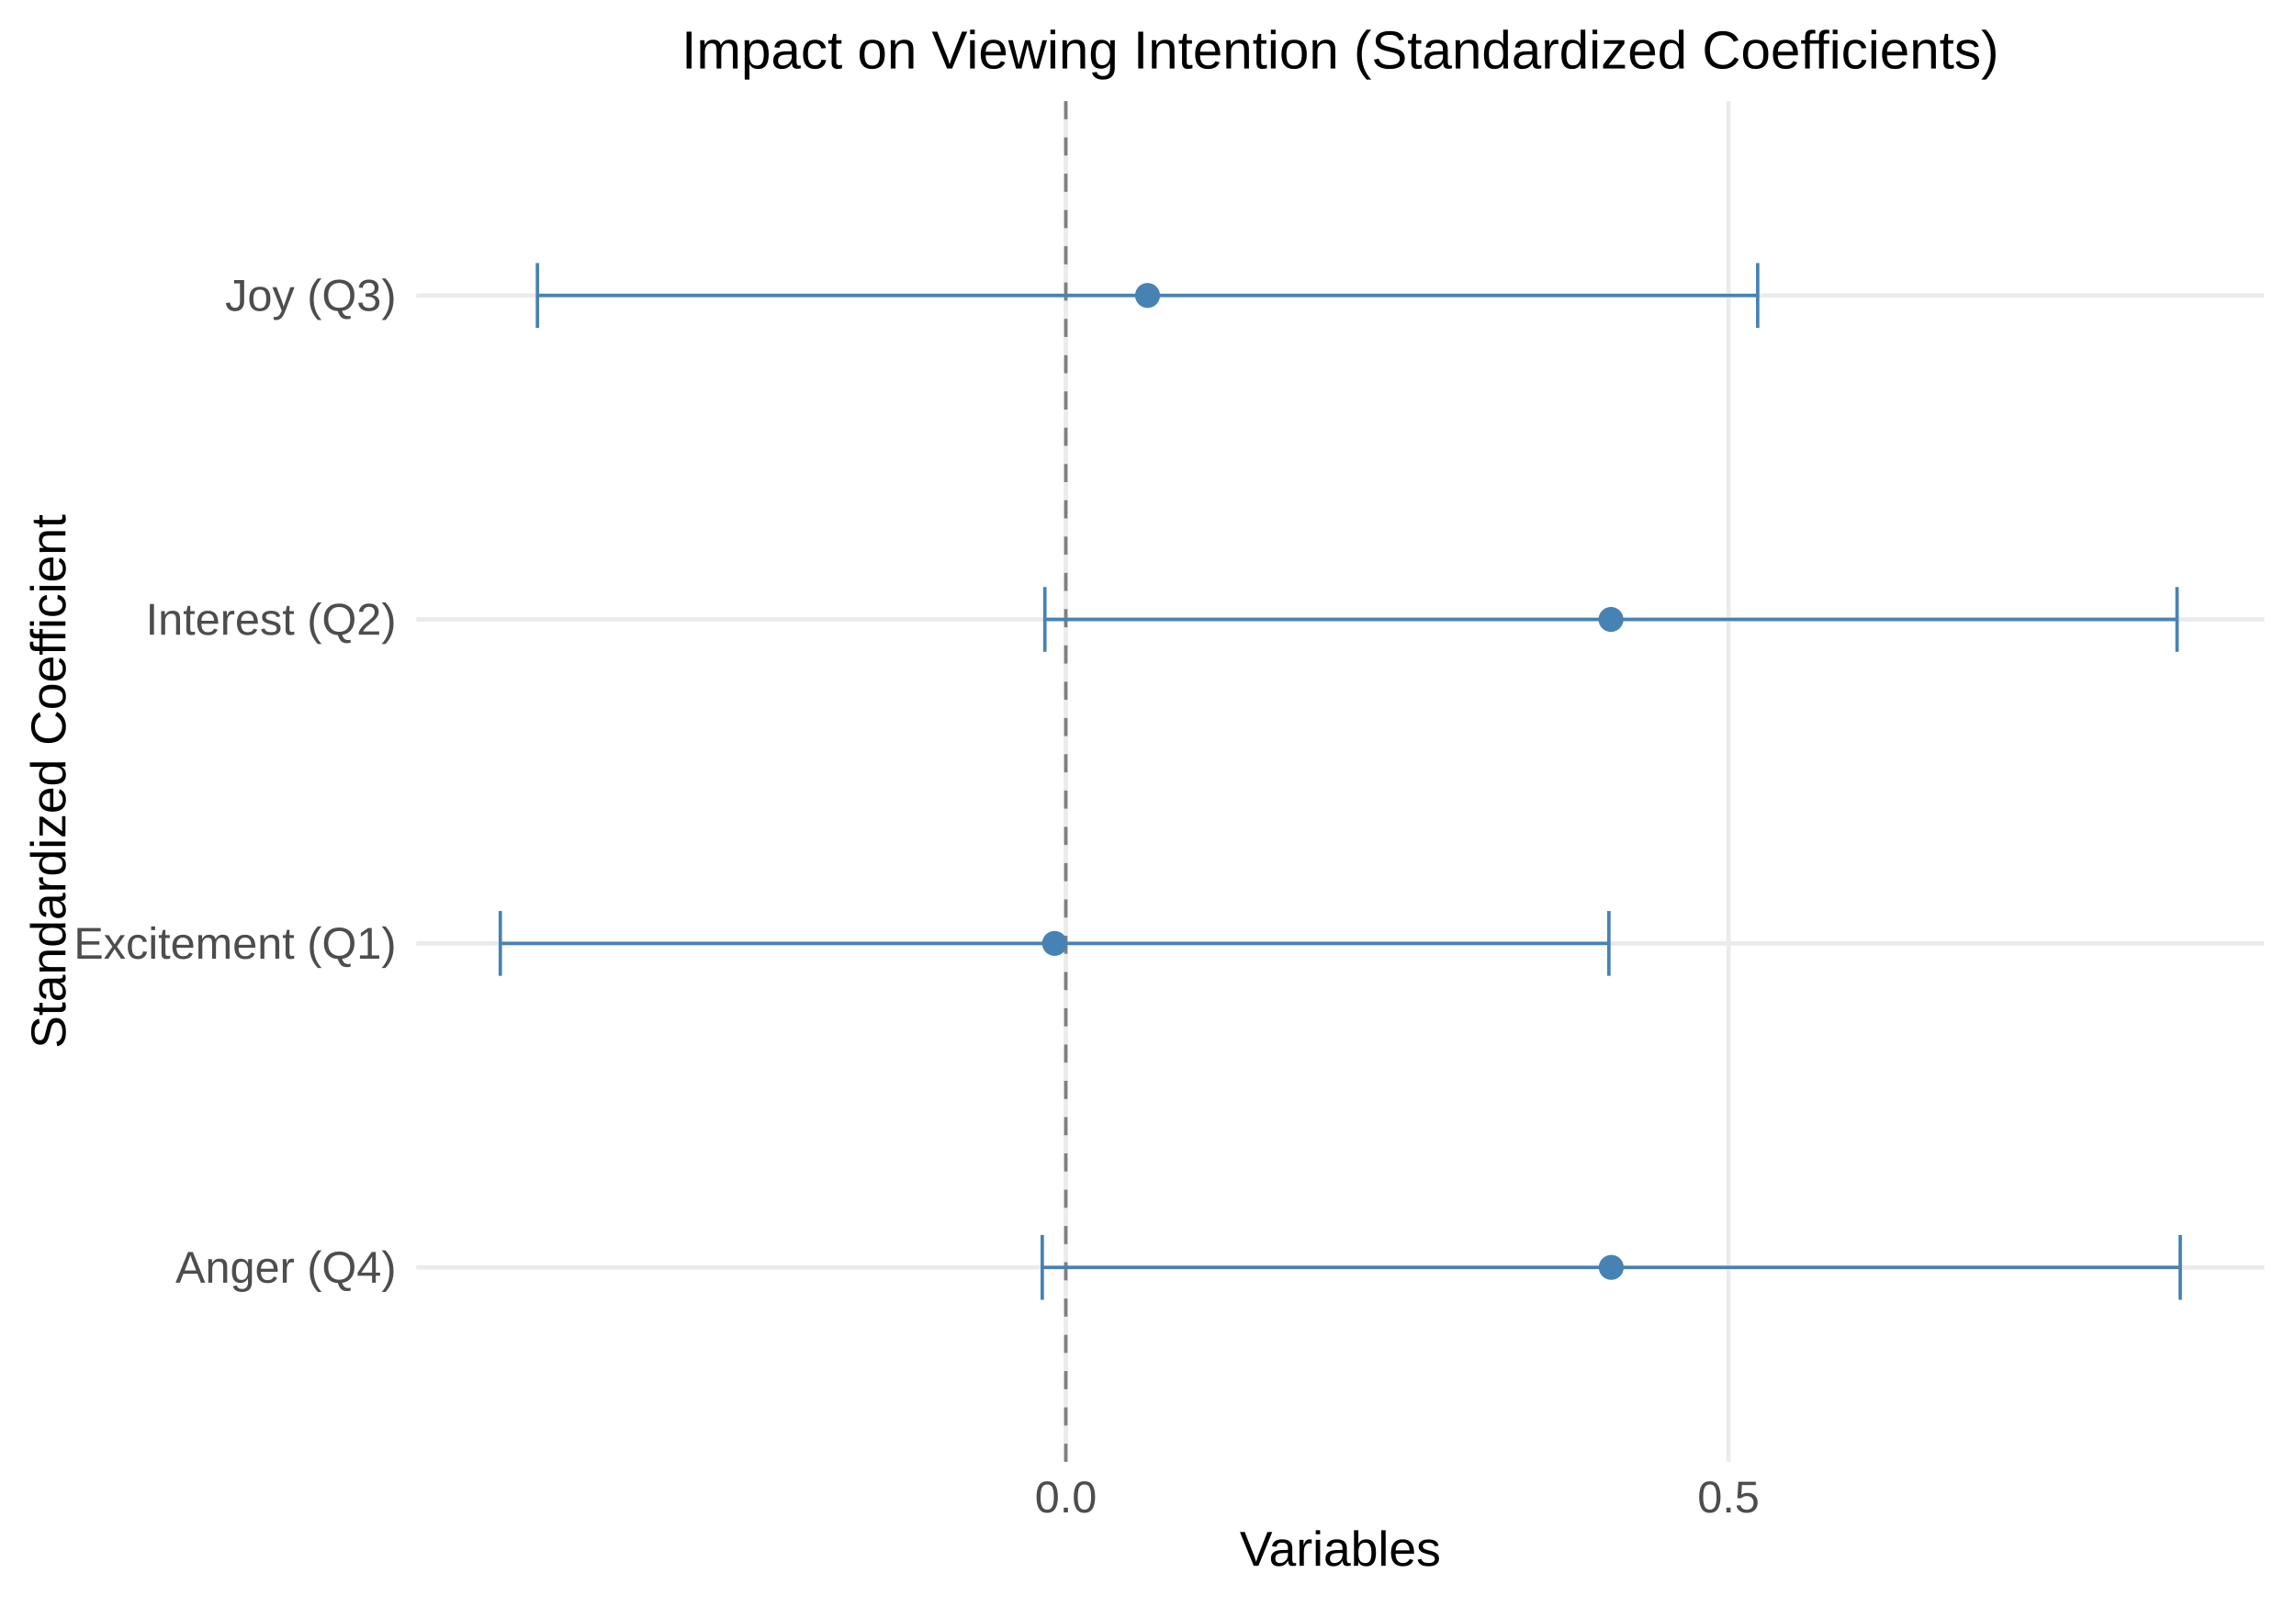
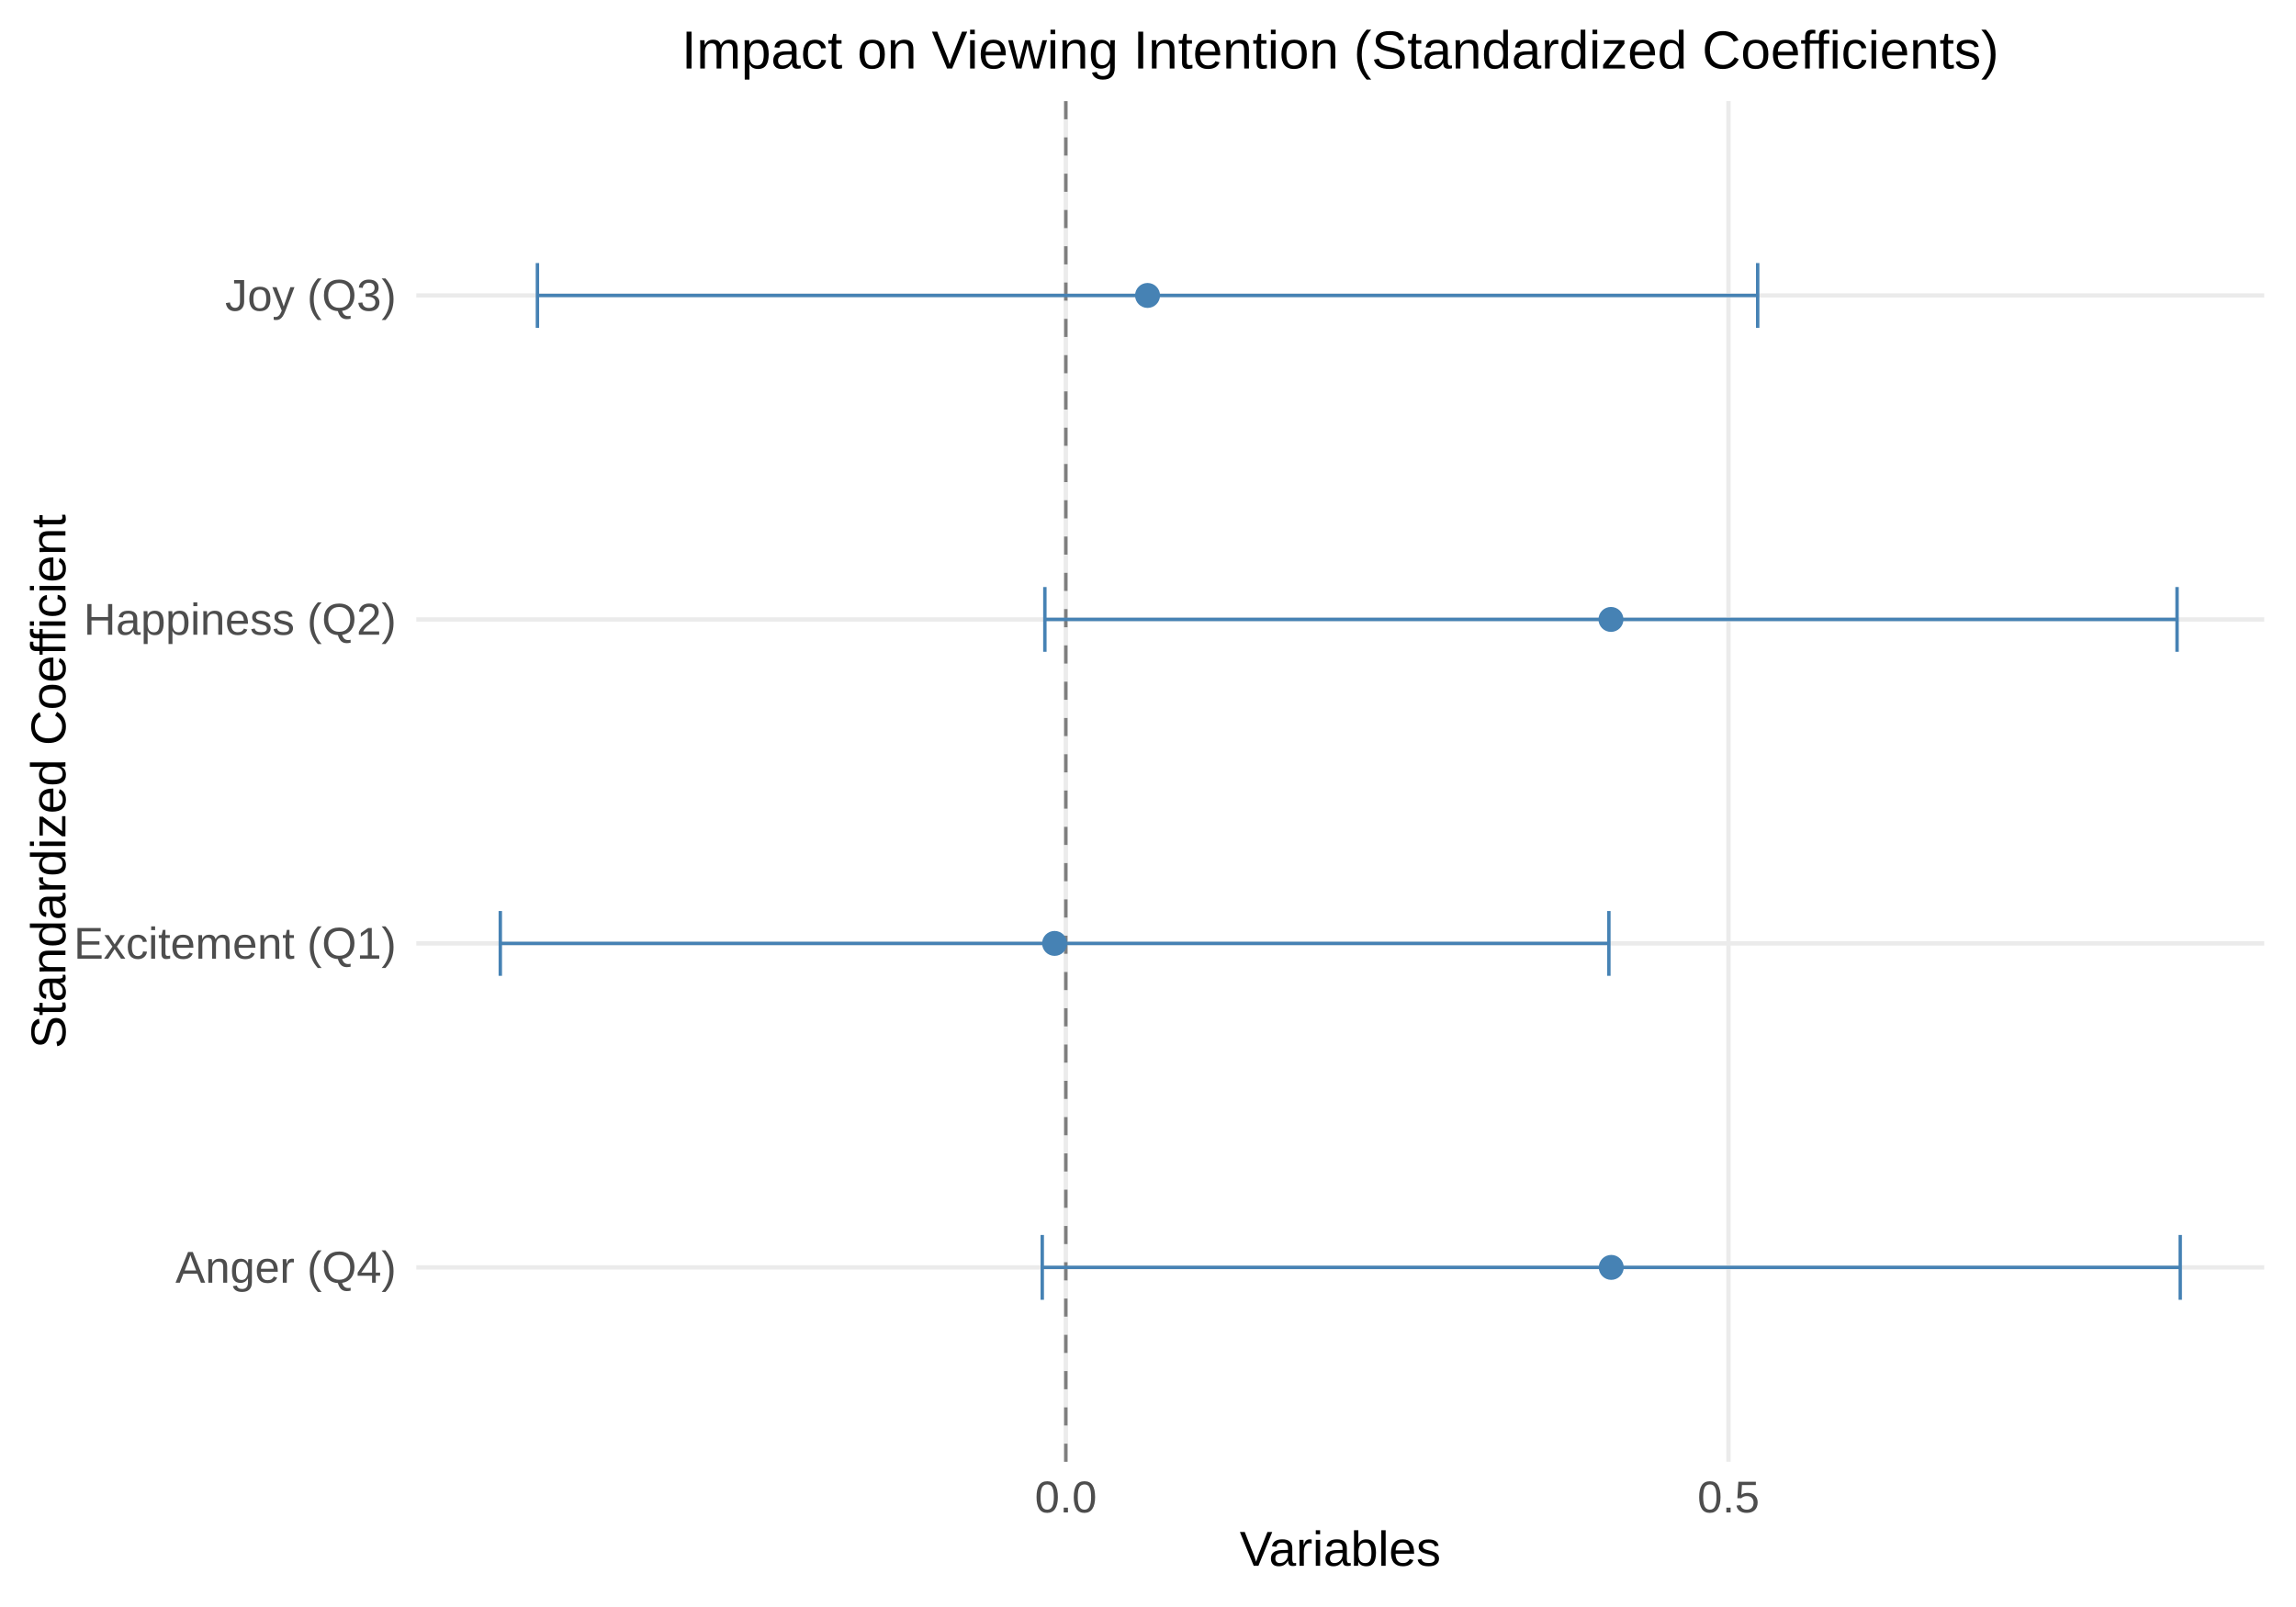
<svg xmlns="http://www.w3.org/2000/svg" class="svglite" width="720.00pt" height="504.00pt" viewBox="0 0 720.00 504.00">
  <defs>
    <style type="text/css">
    .svglite line, .svglite polyline, .svglite polygon, .svglite path, .svglite rect, .svglite circle {
      fill: none;
      stroke: #000000;
      stroke-linecap: round;
      stroke-linejoin: round;
      stroke-miterlimit: 10.00;
    }
    .svglite text {
      white-space: pre;
    }
  </style>
  </defs>
  <rect width="100%" height="100%" style="stroke: none; fill: none;" />
  <defs>
    <clipPath id="cpMC4wMHw3MjAuMDB8MC4wMHw1MDQuMDA=">
      <rect x="0.00" y="0.00" width="720.00" height="504.00" />
    </clipPath>
  </defs>
  <g clip-path="url(#cpMC4wMHw3MjAuMDB8MC4wMHw1MDQuMDA=)">
</g>
  <defs>
    <clipPath id="cpMTMwLjU1fDcxMC4wNHwzMS42OXw0NTguNDY=">
      <rect x="130.55" y="31.69" width="579.49" height="426.77" />
    </clipPath>
  </defs>
  <g clip-path="url(#cpMTMwLjU1fDcxMC4wNHwzMS42OXw0NTguNDY=)">
    <polyline points="130.55,397.49 710.04,397.49 " style="stroke-width: 1.36; stroke: #EBEBEB; stroke-linecap: butt;" />
    <polyline points="130.55,295.88 710.04,295.88 " style="stroke-width: 1.36; stroke: #EBEBEB; stroke-linecap: butt;" />
    <polyline points="130.55,194.27 710.04,194.27 " style="stroke-width: 1.36; stroke: #EBEBEB; stroke-linecap: butt;" />
    <polyline points="130.55,92.66 710.04,92.66 " style="stroke-width: 1.36; stroke: #EBEBEB; stroke-linecap: butt;" />
    <polyline points="334.23,458.46 334.23,31.69 " style="stroke-width: 1.36; stroke: #EBEBEB; stroke-linecap: butt;" />
    <polyline points="542.03,458.46 542.03,31.69 " style="stroke-width: 1.36; stroke: #EBEBEB; stroke-linecap: butt;" />
    <line x1="334.23" y1="458.46" x2="334.23" y2="31.69" style="stroke-width: 1.07; stroke: #7F7F7F; stroke-dasharray: 5.69,5.69; stroke-linecap: butt;" />
    <circle cx="330.71" cy="295.88" r="3.56" style="stroke-width: 0.71; stroke: #4682B4; fill: #4682B4;" />
    <circle cx="505.18" cy="194.27" r="3.56" style="stroke-width: 0.71; stroke: #4682B4; fill: #4682B4;" />
    <circle cx="359.86" cy="92.66" r="3.56" style="stroke-width: 0.71; stroke: #4682B4; fill: #4682B4;" />
    <circle cx="505.27" cy="397.49" r="3.56" style="stroke-width: 0.71; stroke: #4682B4; fill: #4682B4;" />
    <polyline points="504.53,306.04 504.53,285.72 " style="stroke-width: 1.07; stroke: #4682B4; stroke-linecap: butt;" />
    <polyline points="504.53,295.88 156.89,295.88 " style="stroke-width: 1.07; stroke: #4682B4; stroke-linecap: butt;" />
    <polyline points="156.89,306.04 156.89,285.72 " style="stroke-width: 1.07; stroke: #4682B4; stroke-linecap: butt;" />
    <polyline points="682.70,204.43 682.70,184.11 " style="stroke-width: 1.07; stroke: #4682B4; stroke-linecap: butt;" />
    <polyline points="682.70,194.27 327.66,194.27 " style="stroke-width: 1.07; stroke: #4682B4; stroke-linecap: butt;" />
    <polyline points="327.66,204.43 327.66,184.11 " style="stroke-width: 1.07; stroke: #4682B4; stroke-linecap: butt;" />
    <polyline points="551.19,102.82 551.19,82.50 " style="stroke-width: 1.07; stroke: #4682B4; stroke-linecap: butt;" />
    <polyline points="551.19,92.66 168.53,92.66 " style="stroke-width: 1.07; stroke: #4682B4; stroke-linecap: butt;" />
    <polyline points="168.53,102.82 168.53,82.50 " style="stroke-width: 1.07; stroke: #4682B4; stroke-linecap: butt;" />
    <polyline points="683.70,407.66 683.70,387.33 " style="stroke-width: 1.07; stroke: #4682B4; stroke-linecap: butt;" />
    <polyline points="683.70,397.49 326.84,397.49 " style="stroke-width: 1.07; stroke: #4682B4; stroke-linecap: butt;" />
    <polyline points="326.84,407.66 326.84,387.33 " style="stroke-width: 1.07; stroke: #4682B4; stroke-linecap: butt;" />
  </g>
  <g clip-path="url(#cpMC4wMHw3MjAuMDB8MC4wMHw1MDQuMDA=)">
    <text x="124.27" y="402.29" text-anchor="end" style="font-size: 14.00px; font-weight: 500;fill: #4D4D4D; font-family: &quot;Arial&quot;;" textLength="64.61px" lengthAdjust="spacingAndGlyphs">Anger (Q4)</text>
    <text x="124.27" y="300.68" text-anchor="end" style="font-size: 14.00px; font-weight: 500;fill: #4D4D4D; font-family: &quot;Arial&quot;;" textLength="97.30px" lengthAdjust="spacingAndGlyphs">Excitement (Q1)</text>
-     <text x="124.27" y="199.07" text-anchor="end" style="font-size: 14.00px; font-weight: 500;fill: #4D4D4D; font-family: &quot;Arial&quot;;" textLength="77.17px" lengthAdjust="spacingAndGlyphs">Interest (Q2)</text>
+     <text x="124.27" y="199.07" text-anchor="end" style="font-size: 14.00px; font-weight: 500;fill: #4D4D4D; font-family: &quot;Arial&quot;;" textLength="95.05px" lengthAdjust="spacingAndGlyphs">Happiness (Q2)</text>
    <text x="124.27" y="97.46" text-anchor="end" style="font-size: 14.00px; font-weight: 500;fill: #4D4D4D; font-family: &quot;Arial&quot;;" textLength="49.22px" lengthAdjust="spacingAndGlyphs">Joy (Q3)</text>
    <text x="334.23" y="474.34" text-anchor="middle" style="font-size: 14.00px; font-weight: 500;fill: #4D4D4D; font-family: &quot;Arial&quot;;" textLength="20.99px" lengthAdjust="spacingAndGlyphs">0.0</text>
    <text x="542.03" y="474.34" text-anchor="middle" style="font-size: 14.00px; font-weight: 500;fill: #4D4D4D; font-family: &quot;Arial&quot;;" textLength="20.99px" lengthAdjust="spacingAndGlyphs">0.5</text>
    <text x="420.29" y="491.07" text-anchor="middle" style="font-size: 15.40px; font-weight: 500; font-family: &quot;Arial&quot;;" textLength="62.11px" lengthAdjust="spacingAndGlyphs">Variables</text>
    <text transform="translate(20.52,245.08) rotate(-90)" text-anchor="middle" style="font-size: 15.40px; font-weight: 500; font-family: &quot;Arial&quot;;" textLength="163.89px" lengthAdjust="spacingAndGlyphs">Standardized Coefficient</text>
    <text x="420.29" y="21.48" text-anchor="middle" style="font-size: 16.80px; font-weight: 500; font-family: &quot;Arial&quot;;" textLength="404.91px" lengthAdjust="spacingAndGlyphs">Impact on Viewing Intention (Standardized Coefficients)</text>
  </g>
</svg>
